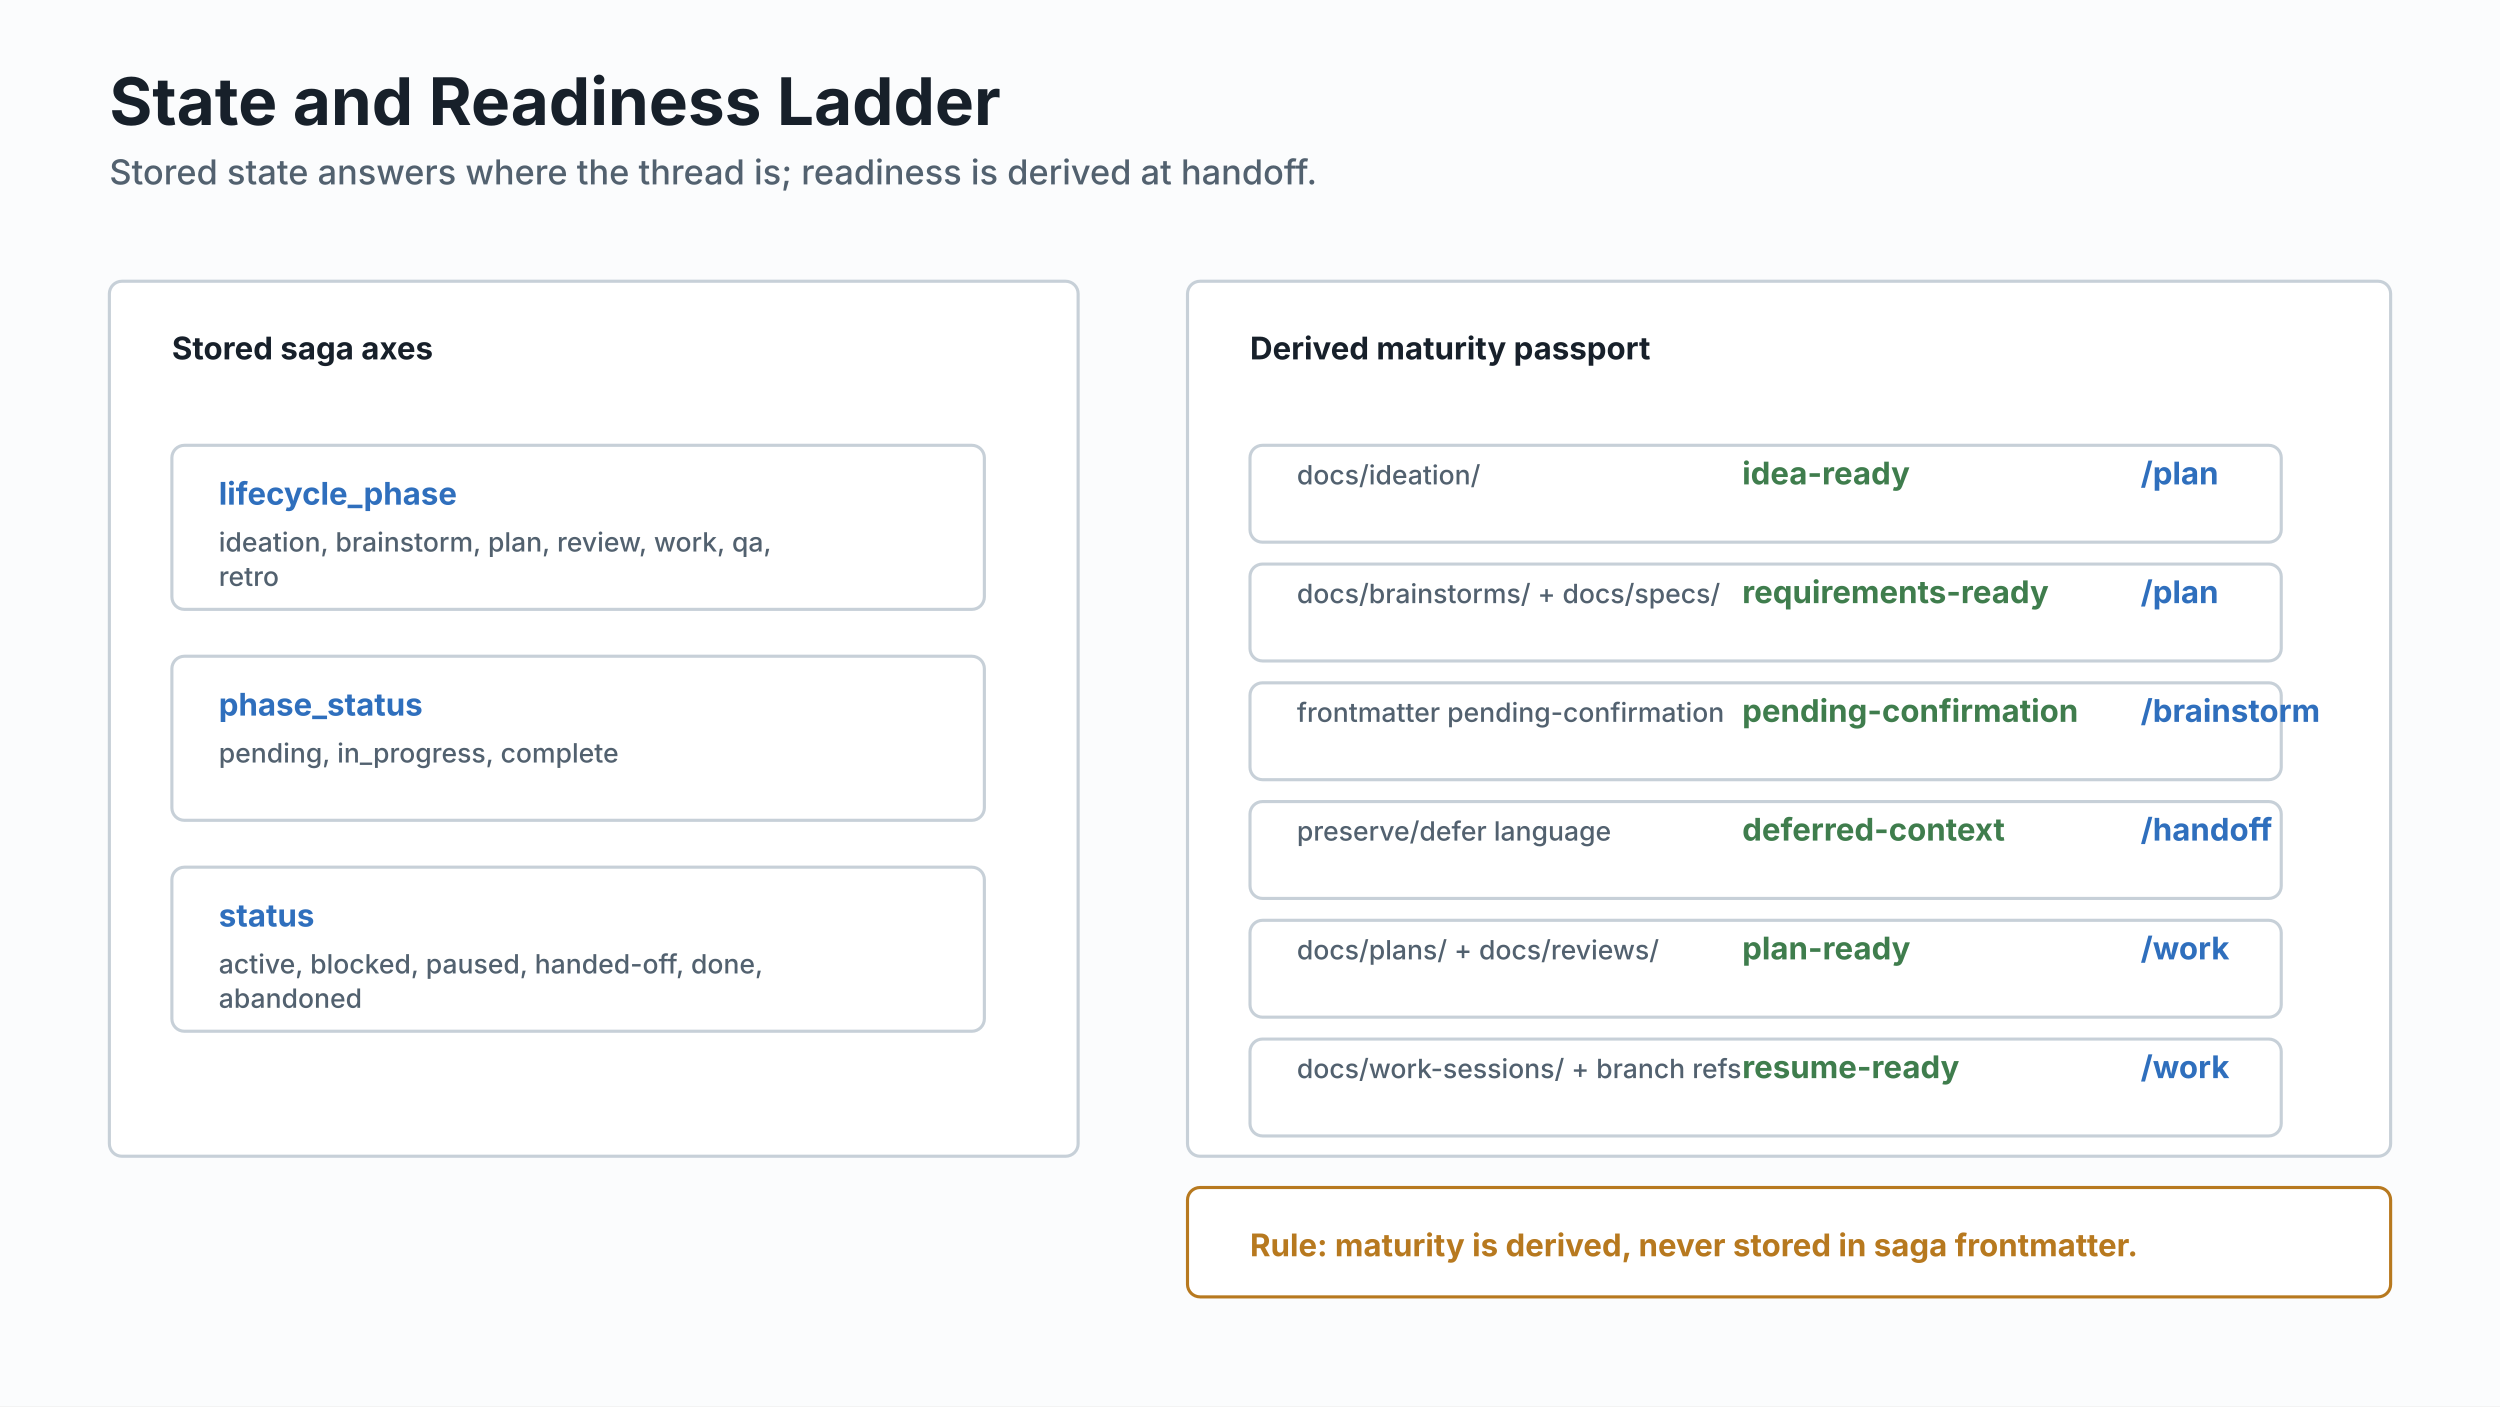
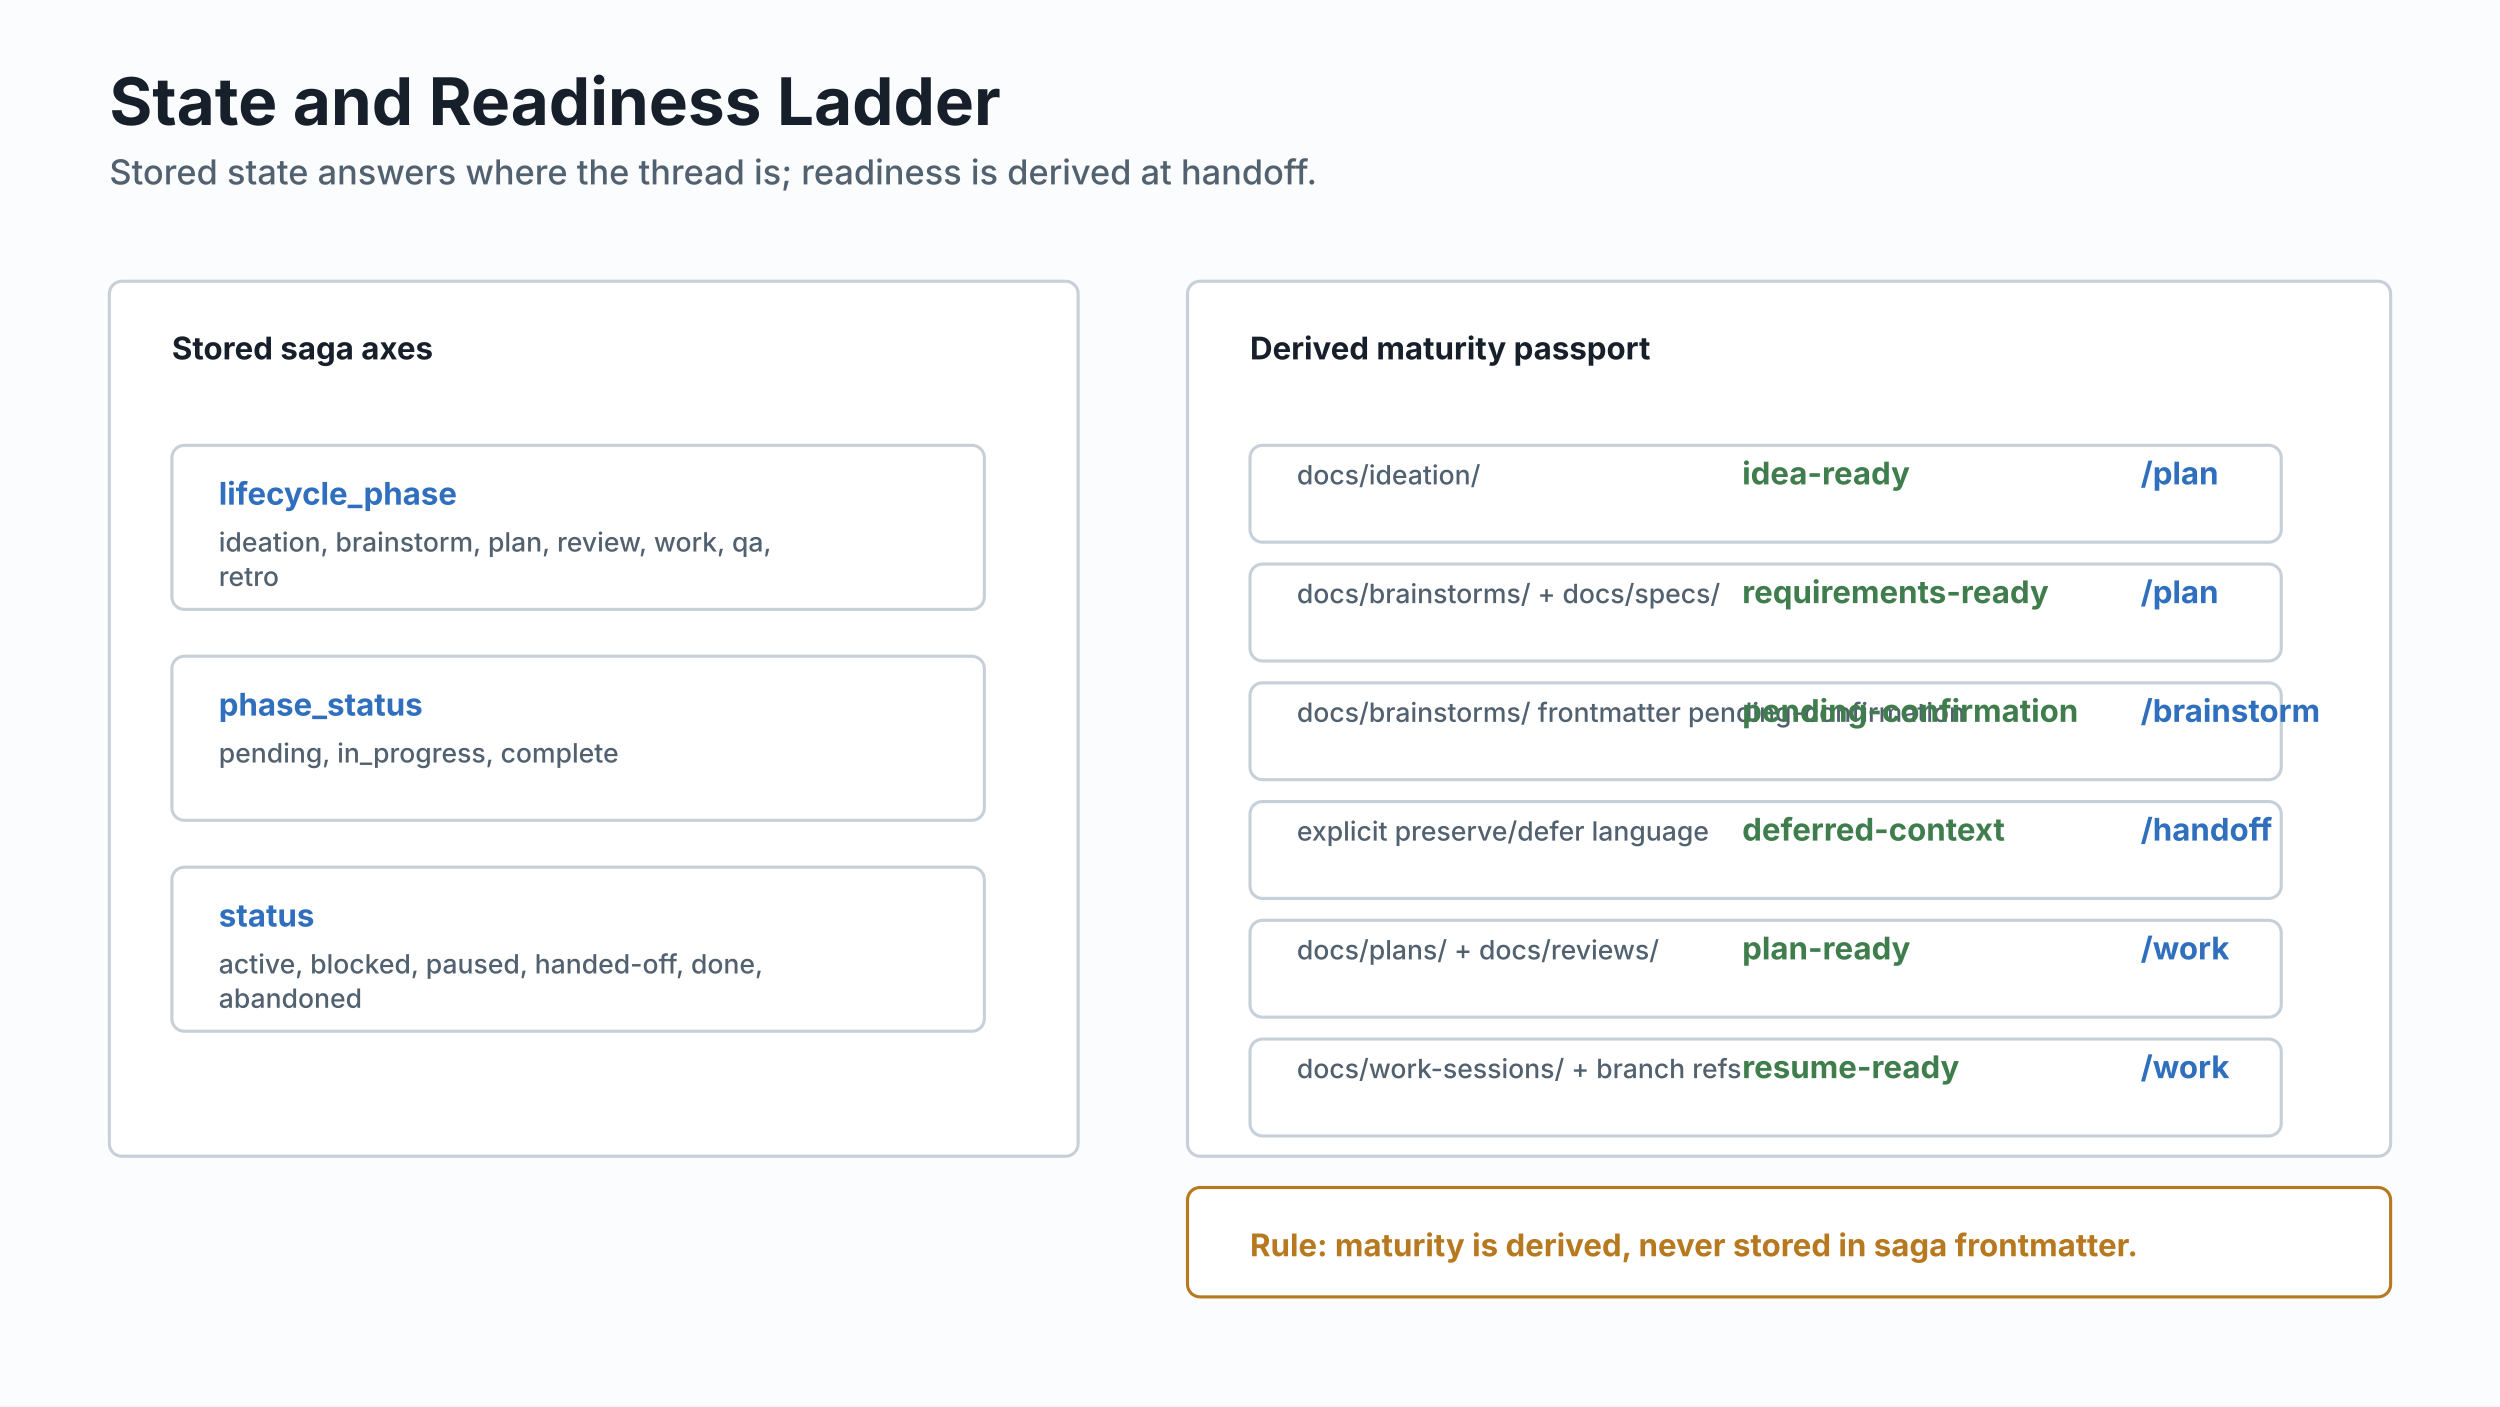
<svg xmlns="http://www.w3.org/2000/svg" width="1600" height="900" viewBox="0 0 1600 900" role="img" aria-labelledby="title desc">
  <rect width="1600" height="900" fill="#fbfcfd" />
  <style>
    .title { font: 700 42px -apple-system, BlinkMacSystemFont, Segoe UI, sans-serif; }
    .subtitle { font: 500 22px -apple-system, BlinkMacSystemFont, Segoe UI, sans-serif; }
    .label { font: 700 20px -apple-system, BlinkMacSystemFont, Segoe UI, sans-serif; }
    .body { font: 500 17px -apple-system, BlinkMacSystemFont, Segoe UI, sans-serif; }
    .small { font: 500 14px -apple-system, BlinkMacSystemFont, Segoe UI, sans-serif; }
  </style>
  <text x="70" y="80" class="title" fill="#17202a">
    <tspan x="70" dy="0">State and Readiness Ladder</tspan>
  </text>
  <text x="70" y="118" class="subtitle" fill="#52616f">
    <tspan x="70" dy="0">Stored state answers where the thread is; readiness is derived at handoff.</tspan>
  </text>
  <rect x="70" y="180" width="620" height="560" rx="8" fill="#ffffff" stroke="#c7d0d8" stroke-width="2" />
  <text x="110" y="230" class="label" fill="#17202a">
    <tspan x="110" dy="0">Stored saga axes</tspan>
  </text>
  <rect x="110" y="285" width="520" height="105" rx="8" fill="#ffffff" stroke="#c7d0d8" stroke-width="2" />
  <text x="140" y="323" class="label" fill="#2f6fbd">
    <tspan x="140" dy="0">lifecycle_phase</tspan>
  </text>
  <text x="140" y="353" class="body" fill="#52616f">
    <tspan x="140" dy="0">ideation, brainstorm, plan, review, work, qa,</tspan>
    <tspan x="140" dy="22">retro</tspan>
  </text>
  <rect x="110" y="420" width="520" height="105" rx="8" fill="#ffffff" stroke="#c7d0d8" stroke-width="2" />
  <text x="140" y="458" class="label" fill="#2f6fbd">
    <tspan x="140" dy="0">phase_status</tspan>
  </text>
  <text x="140" y="488" class="body" fill="#52616f">
    <tspan x="140" dy="0">pending, in_progress, complete</tspan>
  </text>
  <rect x="110" y="555" width="520" height="105" rx="8" fill="#ffffff" stroke="#c7d0d8" stroke-width="2" />
  <text x="140" y="593" class="label" fill="#2f6fbd">
    <tspan x="140" dy="0">status</tspan>
  </text>
  <text x="140" y="623" class="body" fill="#52616f">
    <tspan x="140" dy="0">active, blocked, paused, handed-off, done,</tspan>
    <tspan x="140" dy="22">abandoned</tspan>
  </text>
  <rect x="760" y="180" width="770" height="560" rx="8" fill="#ffffff" stroke="#c7d0d8" stroke-width="2" />
  <text x="800" y="230" class="label" fill="#17202a">
    <tspan x="800" dy="0">Derived maturity passport</tspan>
  </text>
  <rect x="800" y="285" width="660" height="62" rx="8" fill="#ffffff" stroke="#c7d0d8" stroke-width="2" />
  <text x="830" y="310" class="body" fill="#52616f">
    <tspan x="830" dy="0">docs/ideation/</tspan>
  </text>
  <text x="1115" y="310" class="label" fill="#3f7d4d">
    <tspan x="1115" dy="0">idea-ready</tspan>
  </text>
  <text x="1370" y="310" class="label" fill="#2f6fbd">
    <tspan x="1370" dy="0">/plan</tspan>
  </text>
  <rect x="800" y="361" width="660" height="62" rx="8" fill="#ffffff" stroke="#c7d0d8" stroke-width="2" />
  <text x="830" y="386" class="body" fill="#52616f">
    <tspan x="830" dy="0">docs/brainstorms/ + docs/specs/</tspan>
  </text>
  <text x="1115" y="386" class="label" fill="#3f7d4d">
    <tspan x="1115" dy="0">requirements-ready</tspan>
  </text>
  <text x="1370" y="386" class="label" fill="#2f6fbd">
    <tspan x="1370" dy="0">/plan</tspan>
  </text>
  <rect x="800" y="437" width="660" height="62" rx="8" fill="#ffffff" stroke="#c7d0d8" stroke-width="2" />
  <text x="830" y="462" class="body" fill="#52616f">
-     <tspan x="830" dy="0">frontmatter pending-confirmation</tspan>
+     <tspan x="830" dy="0">docs/brainstorms/ frontmatter pending-confirmation</tspan>
  </text>
  <text x="1115" y="462" class="label" fill="#3f7d4d">
    <tspan x="1115" dy="0">pending-confirmation</tspan>
  </text>
  <text x="1370" y="462" class="label" fill="#2f6fbd">
    <tspan x="1370" dy="0">/brainstorm</tspan>
  </text>
  <rect x="800" y="513" width="660" height="62" rx="8" fill="#ffffff" stroke="#c7d0d8" stroke-width="2" />
  <text x="830" y="538" class="body" fill="#52616f">
-     <tspan x="830" dy="0">preserve/defer language</tspan>
+     <tspan x="830" dy="0">explicit preserve/defer language</tspan>
  </text>
  <text x="1115" y="538" class="label" fill="#3f7d4d">
    <tspan x="1115" dy="0">deferred-context</tspan>
  </text>
  <text x="1370" y="538" class="label" fill="#2f6fbd">
    <tspan x="1370" dy="0">/handoff</tspan>
  </text>
  <rect x="800" y="589" width="660" height="62" rx="8" fill="#ffffff" stroke="#c7d0d8" stroke-width="2" />
  <text x="830" y="614" class="body" fill="#52616f">
    <tspan x="830" dy="0">docs/plans/ + docs/reviews/</tspan>
  </text>
  <text x="1115" y="614" class="label" fill="#3f7d4d">
    <tspan x="1115" dy="0">plan-ready</tspan>
  </text>
  <text x="1370" y="614" class="label" fill="#2f6fbd">
    <tspan x="1370" dy="0">/work</tspan>
  </text>
  <rect x="800" y="665" width="660" height="62" rx="8" fill="#ffffff" stroke="#c7d0d8" stroke-width="2" />
  <text x="830" y="690" class="body" fill="#52616f">
    <tspan x="830" dy="0">docs/work-sessions/ + branch refs</tspan>
  </text>
  <text x="1115" y="690" class="label" fill="#3f7d4d">
    <tspan x="1115" dy="0">resume-ready</tspan>
  </text>
  <text x="1370" y="690" class="label" fill="#2f6fbd">
    <tspan x="1370" dy="0">/work</tspan>
  </text>
  <rect x="760" y="760" width="770" height="70" rx="8" fill="#ffffff" stroke="#b7791f" stroke-width="2" />
  <text x="800" y="804" class="label" fill="#b7791f">
    <tspan x="800" dy="0">Rule: maturity is derived, never stored in saga frontmatter.</tspan>
  </text>
</svg>
